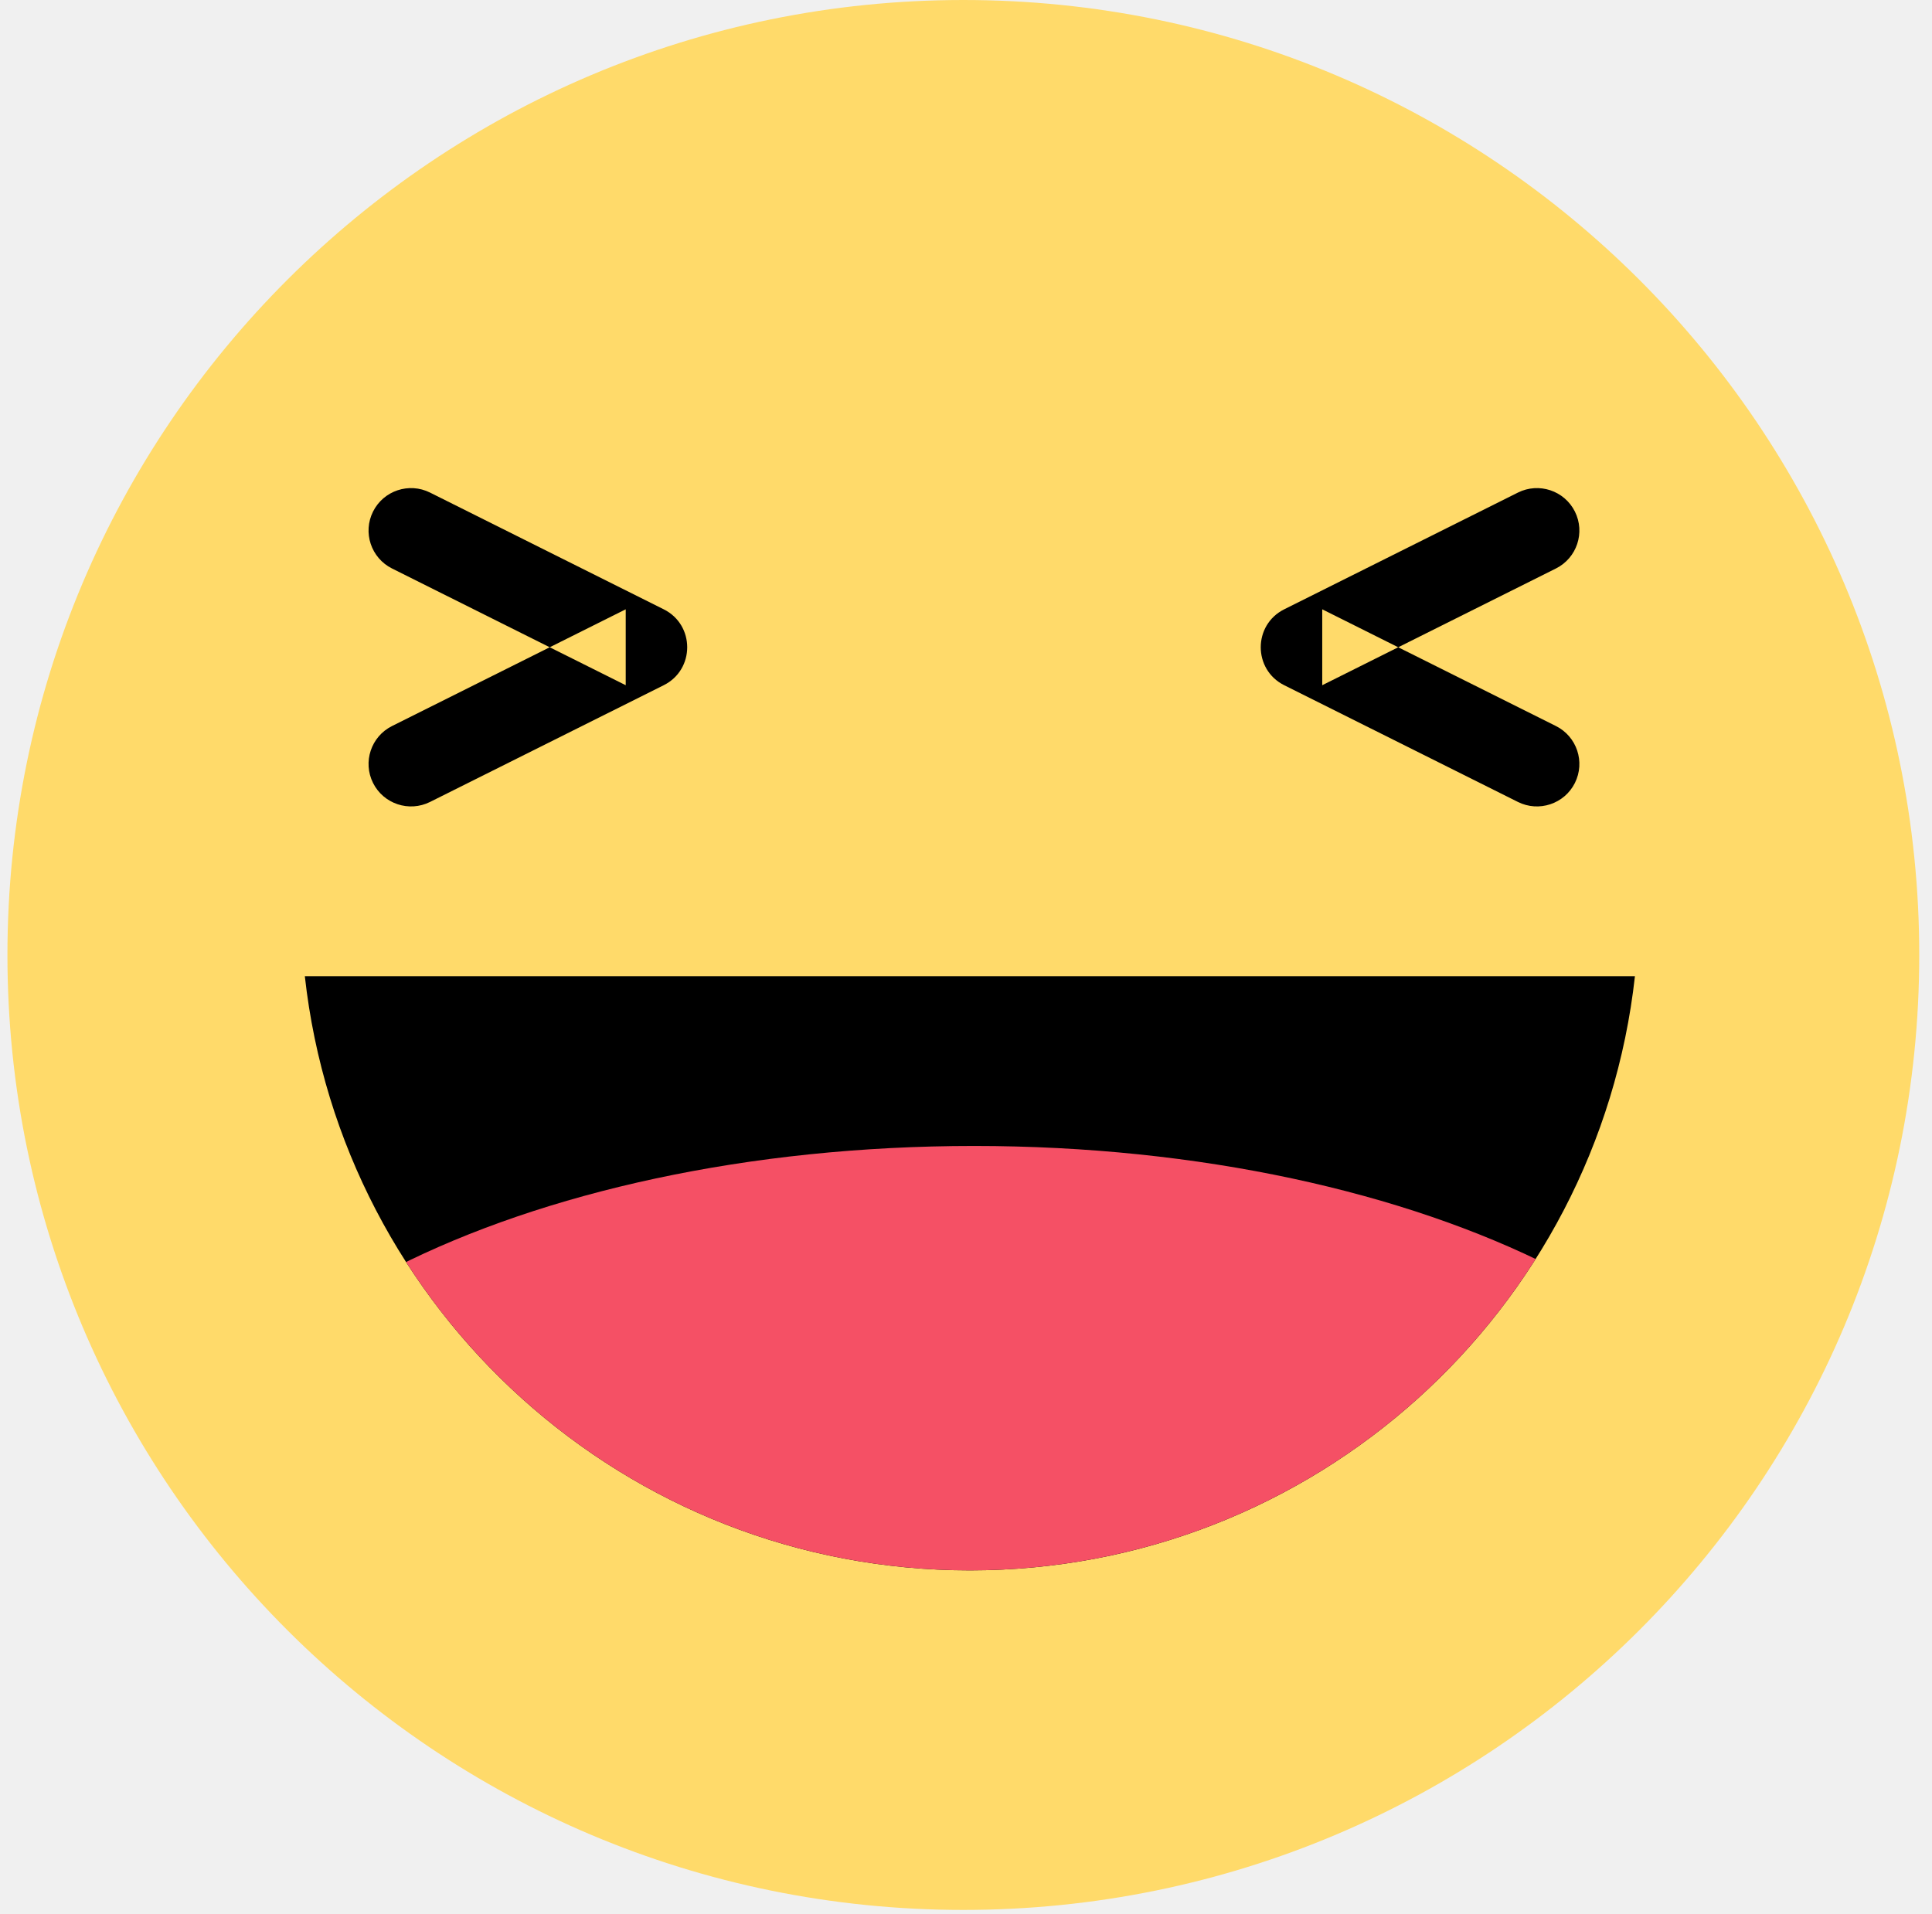
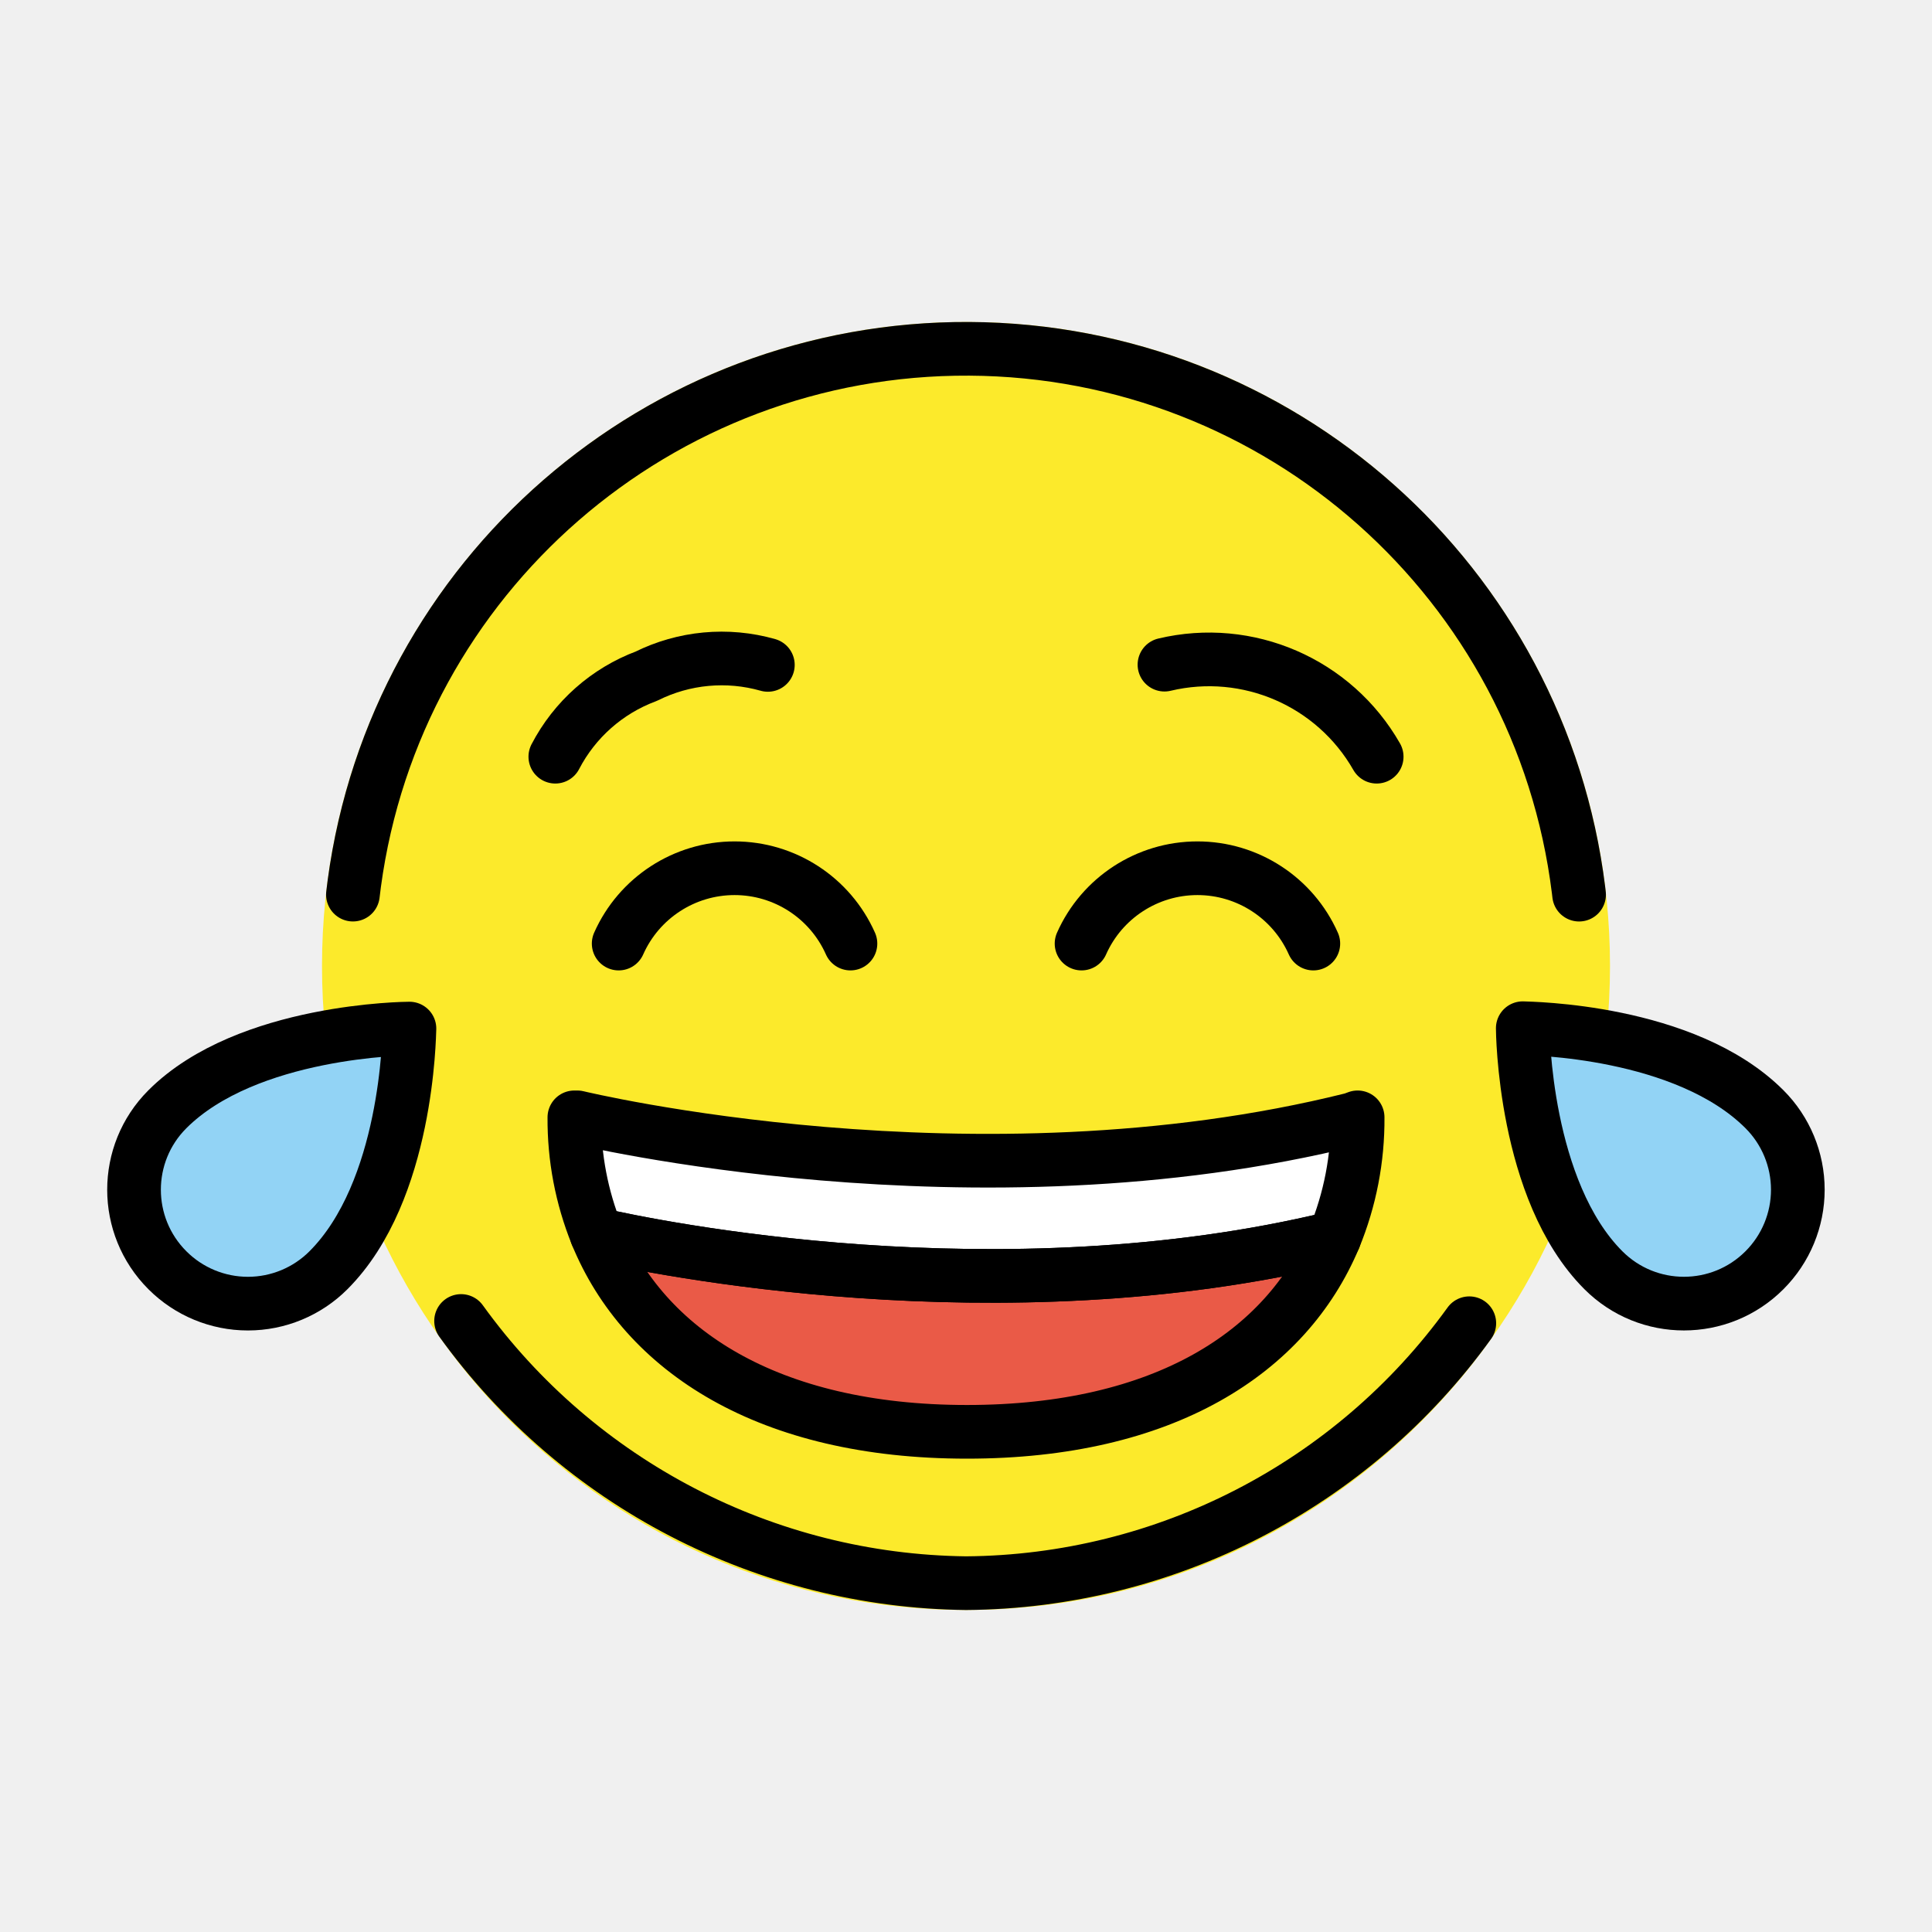
- <svg xmlns="http://www.w3.org/2000/svg" xmlns:xlink="http://www.w3.org/1999/xlink" width="107px" height="106px" viewBox="0 0 107 106" version="1.1">
-   <defs>
-     <path d="M73.665,-1.11022302e-15 C71.617,18.513 55.908,32.912 36.833,32.912 C17.757,32.912 2.048,18.513 -2.46469511e-14,-4.4408921e-16 L73.665,0 Z" id="path-1" />
-   </defs>
-   <g id="FB-emojii-Freebies" stroke="none" stroke-width="1" fill="none" fill-rule="evenodd">
-     <g transform="translate(-429, -99)" id="haha">
-       <g transform="translate(429.4118, 99)">
-         <g id="emoji" transform="translate(0, 0)">
-           <ellipse id="body" fill="#FFDA6A" cx="52.941" cy="52.895" rx="52.941" ry="52.895" />
-           <g id="expression" transform="translate(16.47059, 27.03509)">
-             <path d="M4.831,4.454 L17.772,10.919 L17.772,6.714 L4.831,13.179 C3.668,13.759 3.197,15.171 3.778,16.333 C4.359,17.494 5.773,17.965 6.935,17.384 L19.876,10.919 C21.611,10.053 21.611,7.58 19.876,6.714 L6.935,0.249 C5.773,-0.332 4.359,0.139 3.778,1.3 C3.197,2.461 3.668,3.873 4.831,4.454 Z M67.184,0.249 L54.242,6.714 C52.508,7.58 52.508,10.053 54.242,10.919 L67.184,17.384 C68.346,17.965 69.759,17.494 70.34,16.333 C70.921,15.171 70.45,13.759 69.288,13.179 L56.347,6.714 L56.347,10.919 L69.288,4.454 C70.45,3.873 70.921,2.461 70.34,1.3 C69.759,0.139 68.346,-0.332 67.184,0.249 Z" id="eyes" fill="#000000" />
-             <g id="mouth" transform="translate(0, 27.03509)">
-               <mask id="mask-2" fill="white">
-                 <use xlink:href="#path-1" />
-               </mask>
-               <use id="Mask" fill="#000000" xlink:href="#path-1" />
-               <ellipse id="Oval-12" fill="#F55065" mask="url(#mask-2)" cx="37.059" cy="32.325" rx="45.294" ry="22.921" />
-             </g>
-           </g>
-         </g>
-       </g>
-     </g>
+ <svg xmlns="http://www.w3.org/2000/svg" id="emoji" viewBox="0 0 72 72">
+   <g id="color">
+     <circle cx="36" cy="36" r="24" fill="#fcea2b" />
+     <path fill="#fff" d="M50.595,41.64a11.555,11.555,0,0,1-.87,4.49c-12.49,3.03-25.43.34-27.49-.13a11.435,11.435,0,0,1-.83-4.36h.11s14.8,3.59,28.89.07Z" />
+     <path fill="#ea5a47" d="M49.725,46.13c-1.79,4.27-6.35,7.23-13.69,7.23-7.41,0-12.03-3.03-13.8-7.36C24.295,46.47,37.235,49.16,49.725,46.13Z" />
+     <path fill="#92d3f5" d="M65.756,47.338a4.242,4.242,0,0,1-6.001.001c-2.972-2.972-3.006-8.961-3.006-9.021.231.013,6.051.062,9.007,3.019a4.241,4.241,0,0,1,0,6.001Z" />
+     <path fill="#92d3f5" d="M6.239,47.339a4.242,4.242,0,0,1-.001-6.001c2.972-2.972,8.961-3.006,9.021-3.006-.013.231-.062,6.051-3.019,9.007a4.241,4.241,0,0,1-6.001,0Z" />
+   </g>
+   <g id="hair" />
+   <g id="skin" />
+   <g id="skin-shadow" />
+   <g id="line">
+     <path fill="none" stroke="#000" stroke-linecap="round" stroke-linejoin="round" stroke-width="2" d="M58.848,33.341q-.01-.084-.02-.168A23.003,23.003,0,0,0,13.204,32.92c-.015.107-.039.313-.052.42" />
+     <path fill="none" stroke="#000" stroke-linecap="round" stroke-linejoin="round" stroke-width="2" d="M17.183,49.229A23.531,23.531,0,0,0,36,59a23.343,23.343,0,0,0,18.757-9.687" />
+     <path fill="none" stroke="#000" stroke-linecap="round" stroke-linejoin="round" stroke-width="2" d="M20.695,28.2a6.306,6.306,0,0,1,3.391-3,6.304,6.304,0,0,1,4.53-.421" />
+     <path fill="none" stroke="#000" stroke-linecap="round" stroke-linejoin="round" stroke-width="2" d="M51.305,28.2A7.19,7.19,0,0,0,43.396,24.77" />
+     <path fill="none" stroke="#000" stroke-linecap="round" stroke-linejoin="round" stroke-width="2" d="M50.595,41.64a11.555,11.555,0,0,1-.87,4.49c-12.49,3.03-25.43.34-27.49-.13a11.435,11.435,0,0,1-.83-4.36h.11s14.8,3.59,28.89.07Z" />
+     <path fill="none" stroke="#000" stroke-linecap="round" stroke-linejoin="round" stroke-width="2" d="M49.725,46.13c-1.79,4.27-6.35,7.23-13.69,7.23-7.41,0-12.03-3.03-13.8-7.36C24.295,46.47,37.235,49.16,49.725,46.13Z" />
+     <path fill="none" stroke="#000" stroke-linejoin="round" stroke-width="2" d="M65.756,47.338a4.242,4.242,0,0,1-6.001.001c-2.972-2.972-3.006-8.961-3.006-9.021.231.013,6.051.062,9.007,3.019a4.241,4.241,0,0,1,0,6.001Z" />
+     <path fill="none" stroke="#000" stroke-linejoin="round" stroke-width="2" d="M6.239,47.339a4.242,4.242,0,0,1-.001-6.001c2.972-2.972,8.961-3.006,9.021-3.006-.013.231-.062,6.051-3.019,9.007a4.241,4.241,0,0,1-6.001,0Z" />
+     <path fill="none" stroke="#000" stroke-linecap="round" stroke-miterlimit="10" stroke-width="2" d="M31.694,35.164a4.726,4.726,0,0,0-8.638,0" />
+     <path fill="none" stroke="#000" stroke-linecap="round" stroke-miterlimit="10" stroke-width="2" d="M48.944,35.164a4.726,4.726,0,0,0-8.638,0" />
  </g>
</svg>
